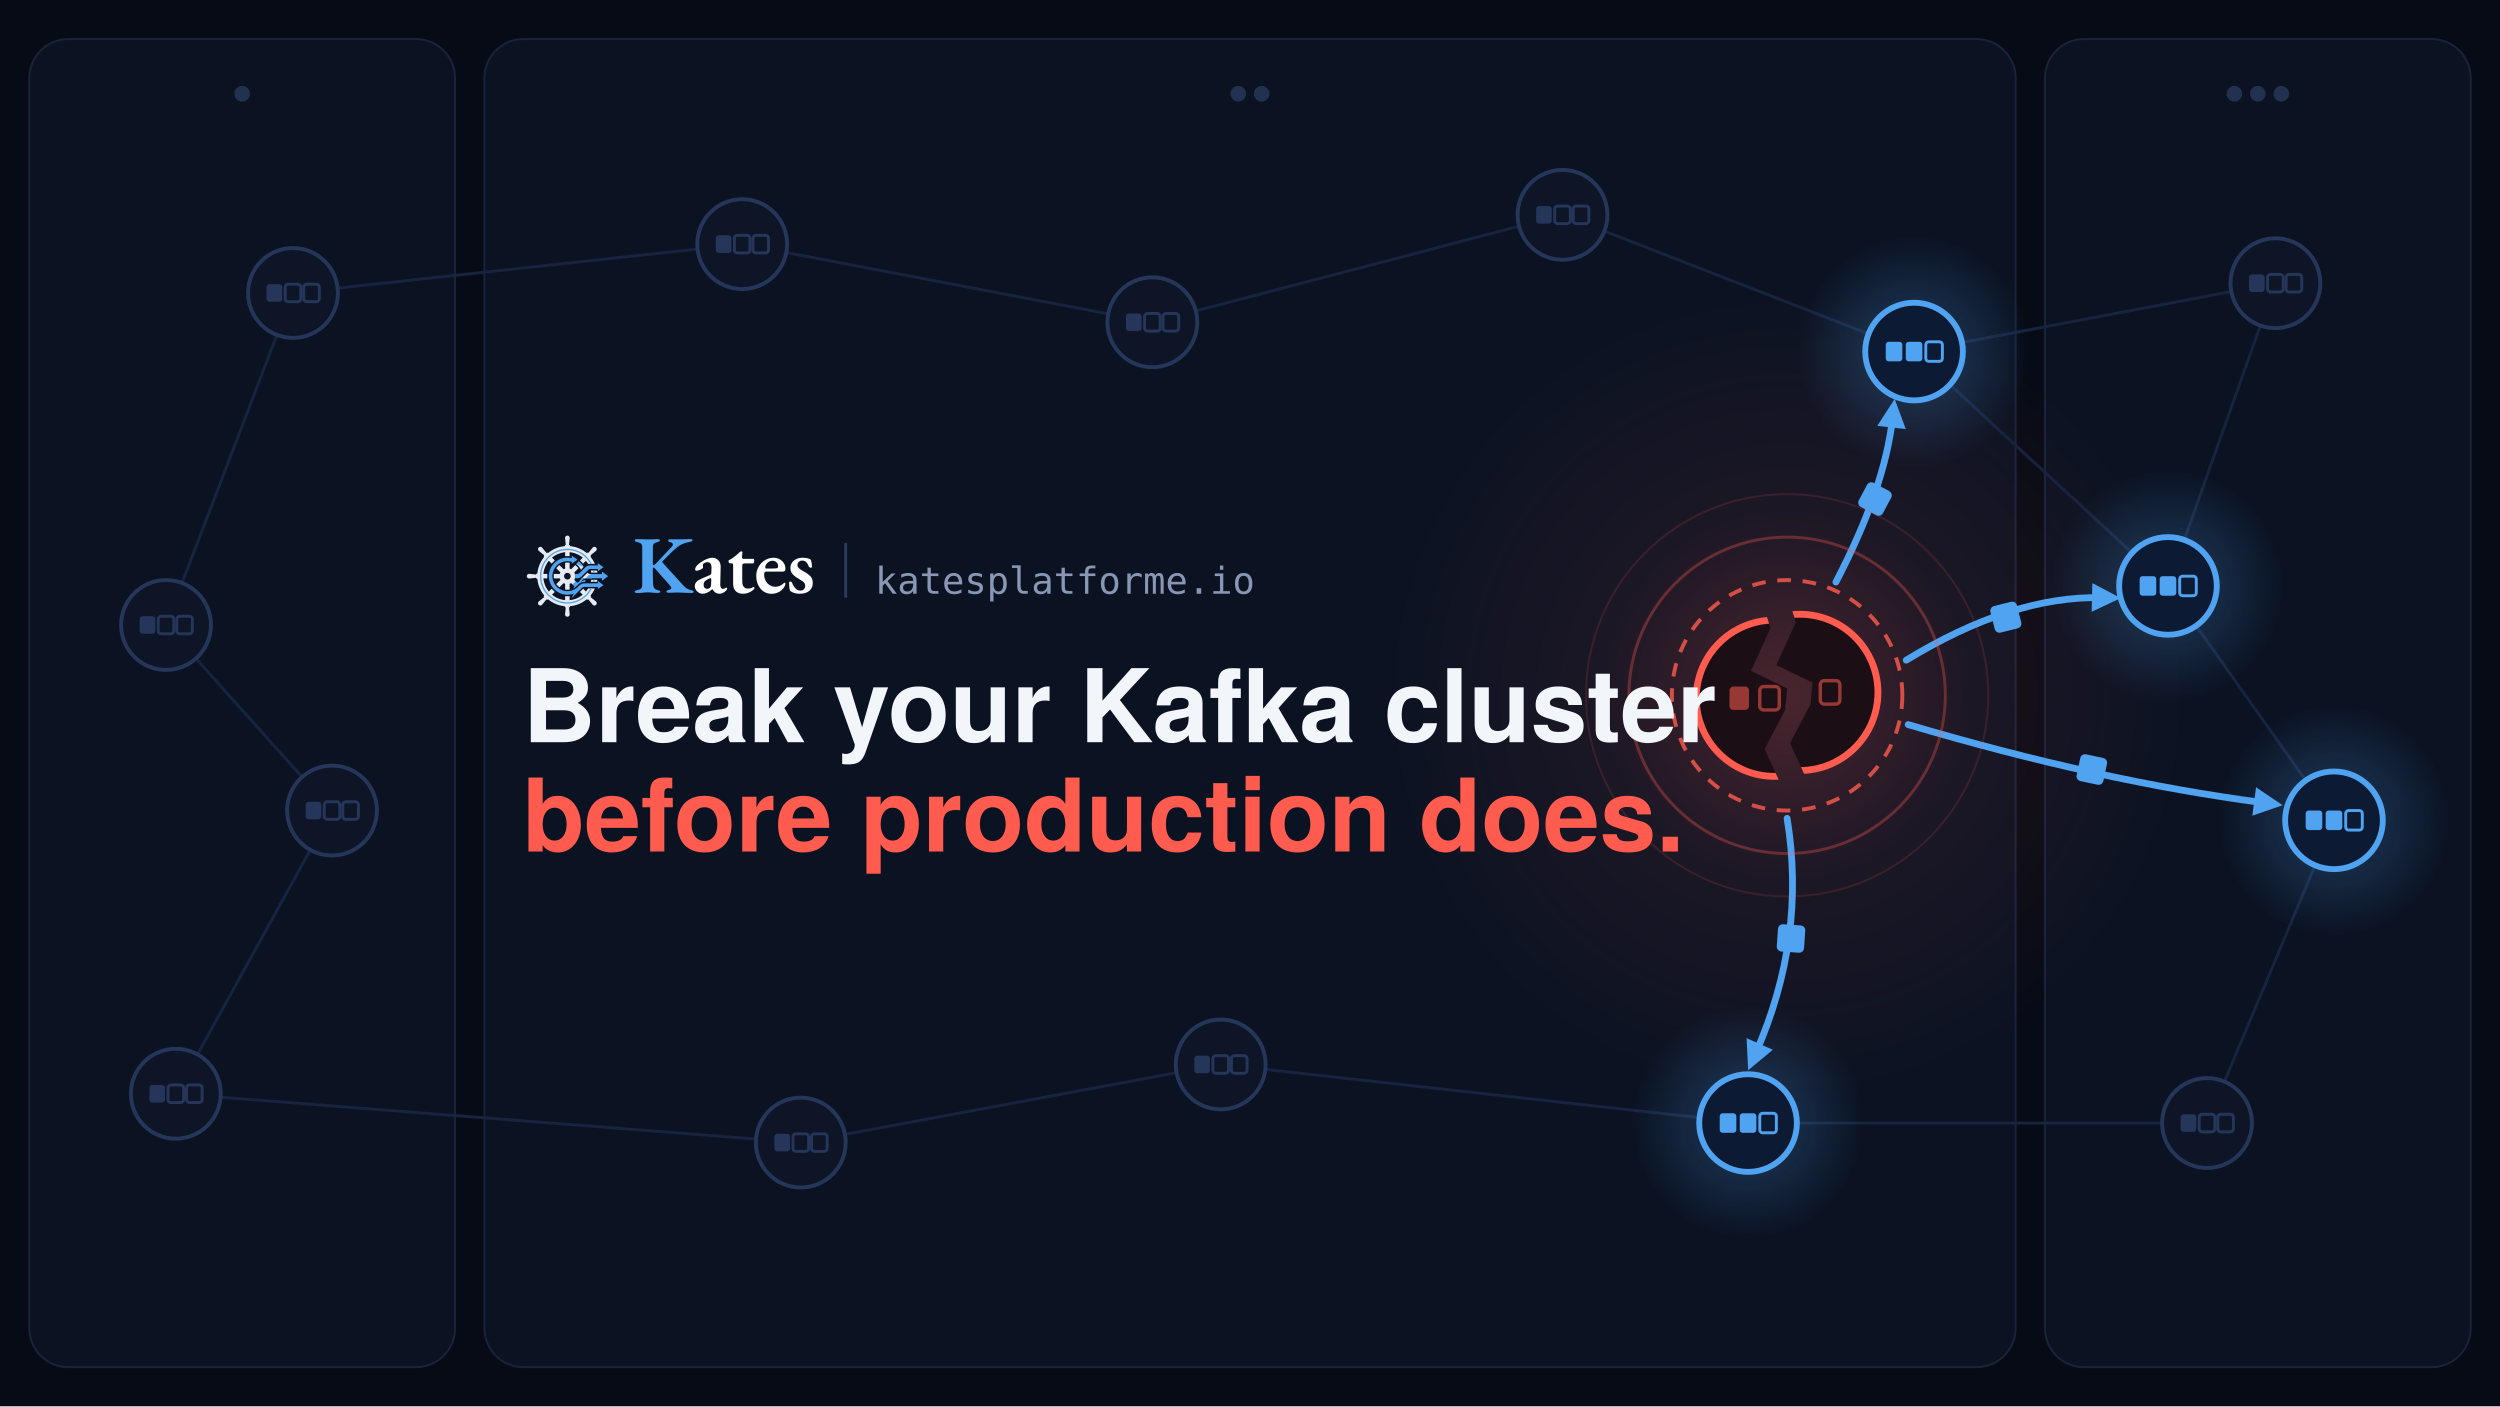
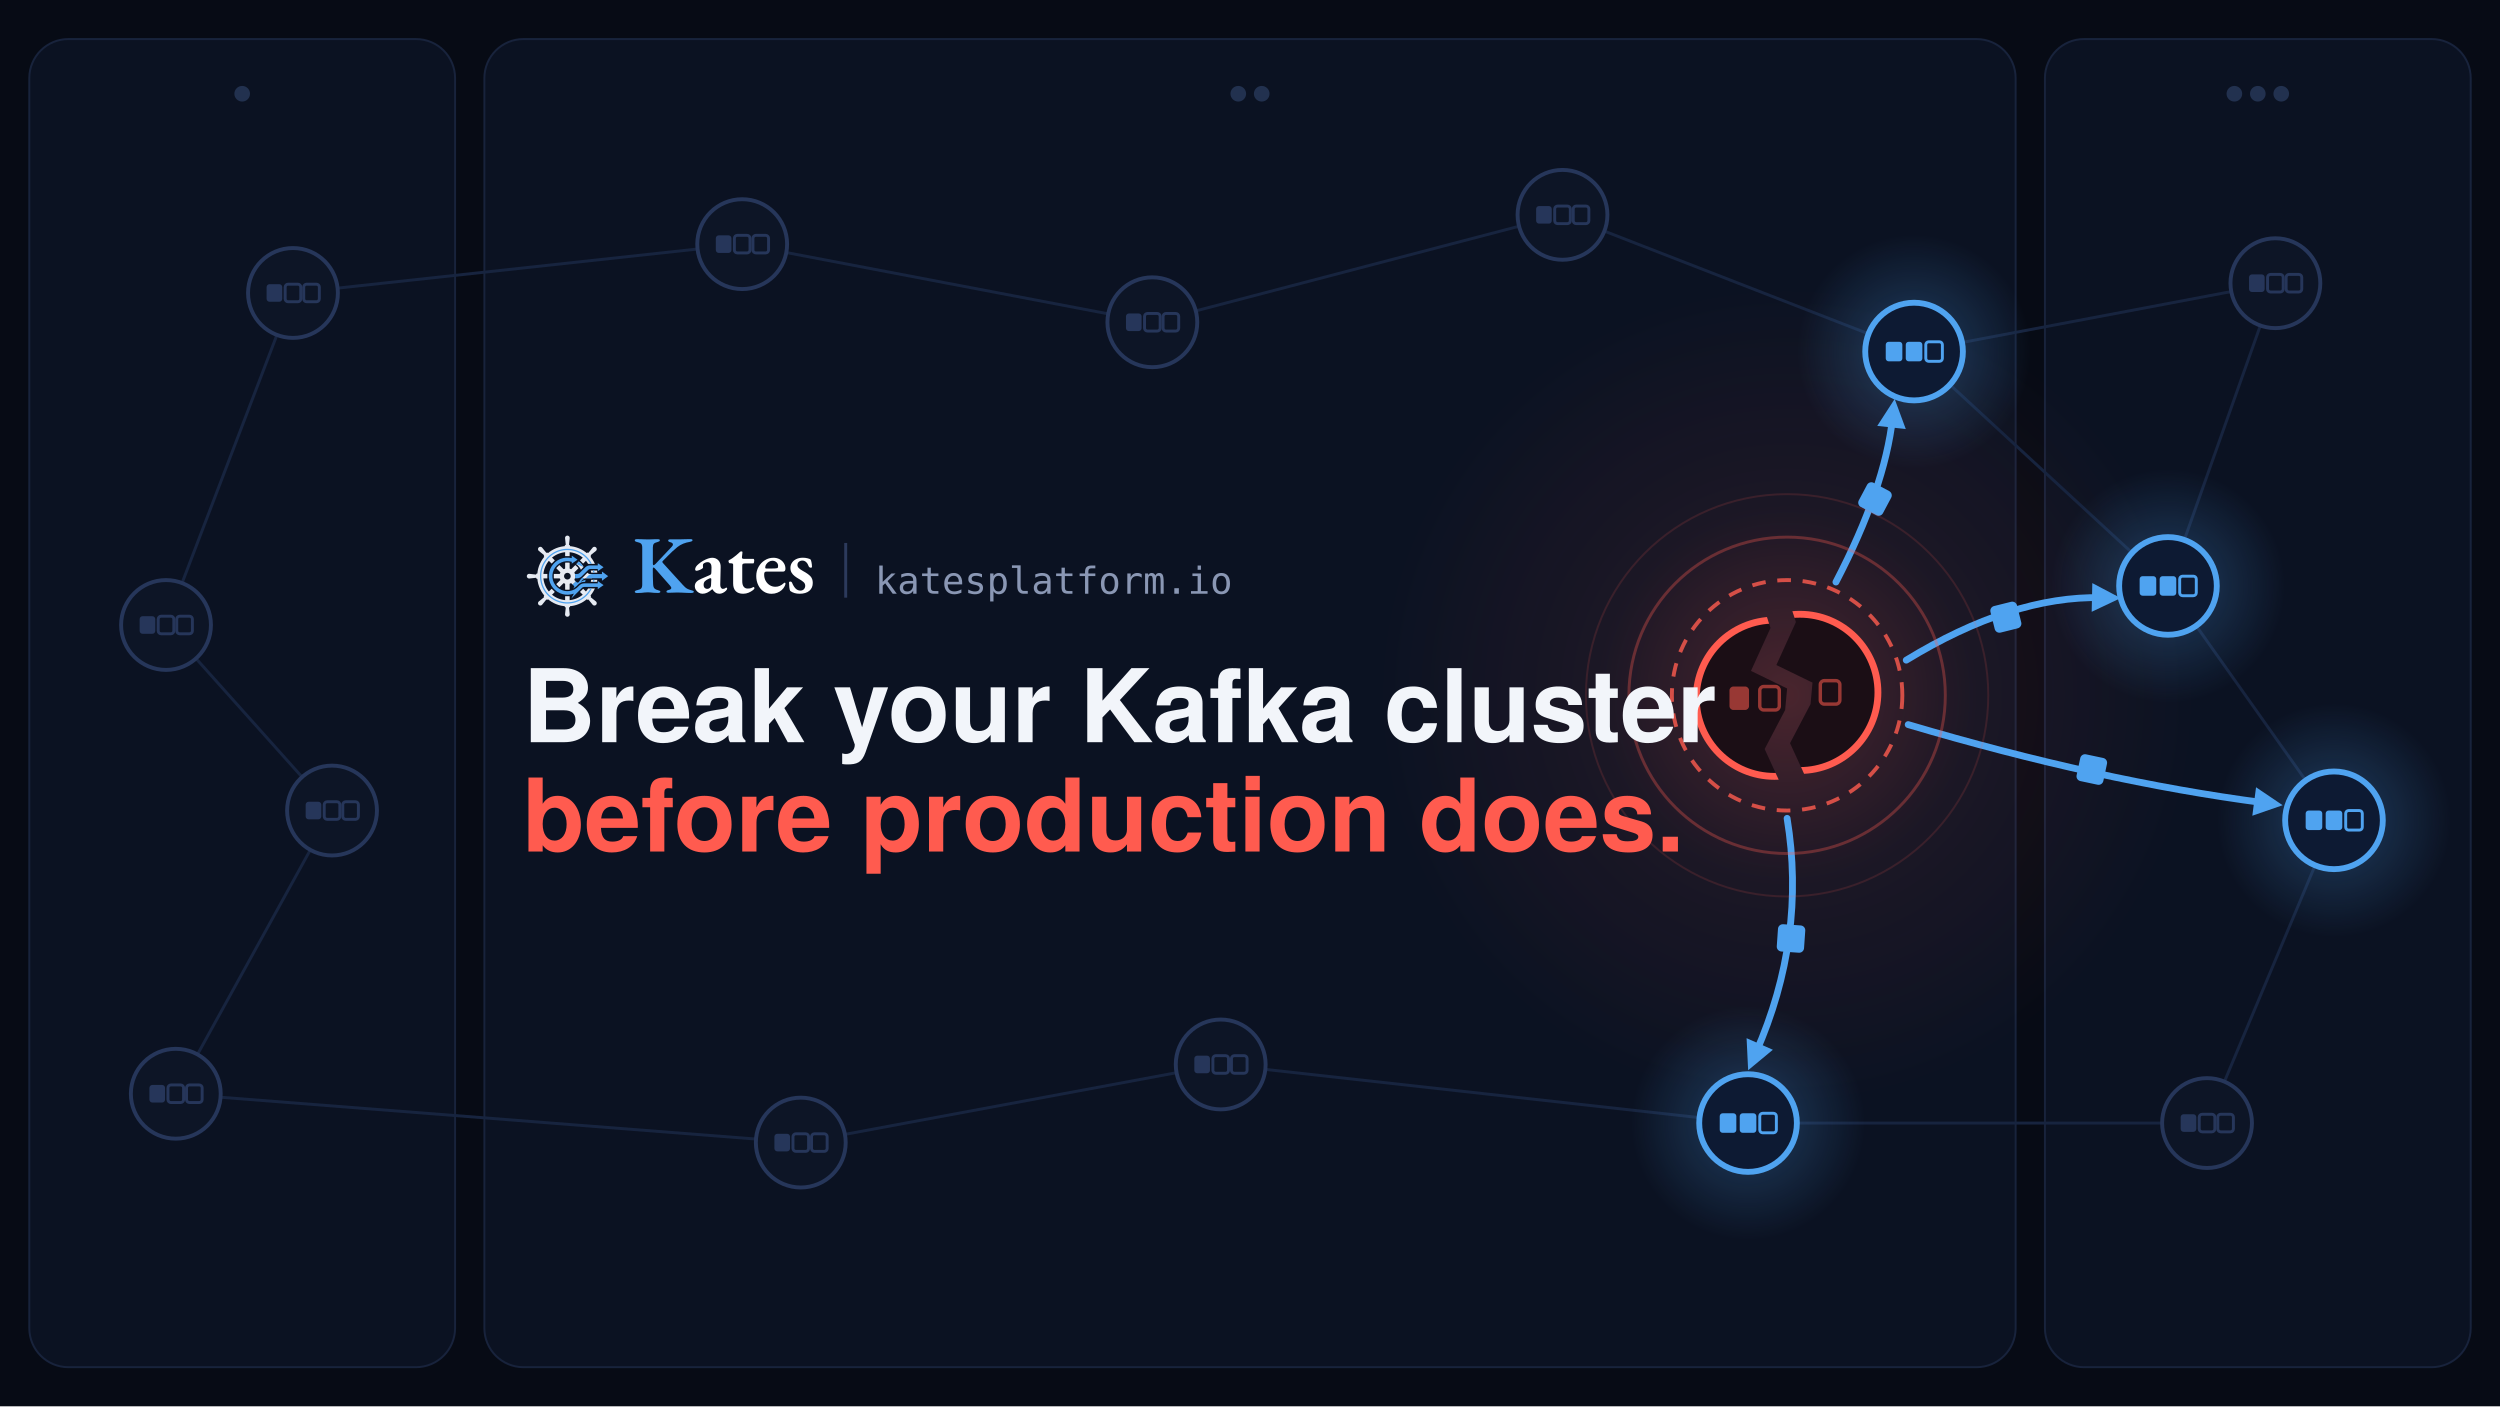
<svg xmlns="http://www.w3.org/2000/svg" viewBox="0 0 2560 1440" width="2560" height="1440" role="img" aria-label="Kates YouTube channel banner: Break your Kafka cluster before production does.">
  <defs>
    <radialGradient id="fault-glow" cx="1830" cy="712" r="420" gradientUnits="userSpaceOnUse">
      <stop offset="0" stop-color="#FF5B4F" stop-opacity="0.26" />
      <stop offset="0.45" stop-color="#FF5B4F" stop-opacity="0.07" />
      <stop offset="1" stop-color="#FF5B4F" stop-opacity="0" />
    </radialGradient>
    <radialGradient id="live-glow">
      <stop offset="0" stop-color="#4FA3F0" stop-opacity="0.30" />
      <stop offset="1" stop-color="#4FA3F0" stop-opacity="0" />
    </radialGradient>
    <marker id="head" viewBox="0 0 12 12" refX="4" refY="6" markerWidth="4.2" markerHeight="4.2" orient="auto">
      <path d="M0 0L12 6L0 12Z" fill="#4FA3F0" />
    </marker>
    <g id="broker-dim">
      <circle r="46" fill="#0d1526" stroke="#26365a" stroke-width="4" />
      <rect x="-27" y="-9" width="16" height="18" rx="3" fill="#26365a" />
      <rect x="-8" y="-9" width="16" height="18" rx="3" fill="none" stroke="#26365a" stroke-width="3" />
      <rect x="11" y="-9" width="16" height="18" rx="3" fill="none" stroke="#26365a" stroke-width="3" />
    </g>
    <g id="broker-live">
      <circle r="120" fill="url(#live-glow)" />
      <circle r="50" fill="#0d1a33" stroke="#4FA3F0" stroke-width="6" />
      <rect x="-29" y="-10" width="17" height="20" rx="3" fill="#4FA3F0" />
      <rect x="-8.5" y="-10" width="17" height="20" rx="3" fill="#4FA3F0" />
      <rect x="12" y="-10" width="17" height="20" rx="3" fill="none" stroke="#4FA3F0" stroke-width="3" />
    </g>
    <clipPath id="half-a">
      <path d="M1690 560L1800 560L1826 640L1806 684L1843 702L1841 724L1820 764L1864 860L1690 860Z" />
    </clipPath>
    <clipPath id="half-b">
      <path d="M1800 560L1980 560L1980 860L1864 860L1820 764L1841 724L1843 702L1806 684L1826 640Z" />
    </clipPath>
    <g id="dead-core">
      <circle cx="1830" cy="712" r="80" fill="#1b0e15" stroke="#FF5B4F" stroke-width="7" />
      <rect x="1784" y="700" width="20" height="24" rx="4" fill="#FF5B4F" fill-opacity="0.55" />
      <rect x="1815" y="700" width="20" height="24" rx="4" fill="none" stroke="#FF5B4F" stroke-opacity="0.55" stroke-width="3.5" />
      <rect x="1851" y="700" width="20" height="24" rx="4" fill="none" stroke="#FF5B4F" stroke-opacity="0.55" stroke-width="3.5" />
    </g>
  </defs>
  <rect width="2560" height="1440" fill="#070b15" />
  <g fill="#0b1222" stroke="#18233c" stroke-width="2">
    <rect x="30" y="40" width="436" height="1360" rx="40" />
    <rect x="496" y="40" width="1568" height="1360" rx="40" />
    <rect x="2094" y="40" width="436" height="1360" rx="40" />
  </g>
  <g fill="#22314f">
    <circle cx="248" cy="96" r="8" />
    <circle cx="1268" cy="96" r="8" />
    <circle cx="1292" cy="96" r="8" />
    <circle cx="2288" cy="96" r="8" />
    <circle cx="2312" cy="96" r="8" />
    <circle cx="2336" cy="96" r="8" />
  </g>
  <rect width="2560" height="1440" fill="url(#fault-glow)" />
  <g stroke="#17243f" stroke-width="3" fill="none">
    <path d="M300 300L170 640L340 830L180 1120" />
    <path d="M300 300L760 250L1180 330L1600 220L1960 360L2330 290" />
    <path d="M180 1120L820 1170L1250 1090L1790 1150L2260 1150" />
    <path d="M2330 290L2220 600L2390 840L2260 1150" />
    <path d="M1960 360L2220 600" />
  </g>
  <use href="#broker-dim" x="300" y="300" />
  <use href="#broker-dim" x="170" y="640" />
  <use href="#broker-dim" x="340" y="830" />
  <use href="#broker-dim" x="180" y="1120" />
  <use href="#broker-dim" x="760" y="250" />
  <use href="#broker-dim" x="1180" y="330" />
  <use href="#broker-dim" x="1600" y="220" />
  <use href="#broker-dim" x="820" y="1170" />
  <use href="#broker-dim" x="1250" y="1090" />
  <use href="#broker-dim" x="2330" y="290" />
  <use href="#broker-dim" x="2260" y="1150" />
  <use href="#broker-live" x="1960" y="360" />
  <use href="#broker-live" x="2220" y="600" />
  <use href="#broker-live" x="2390" y="840" />
  <use href="#broker-live" x="1790" y="1150" />
  <g fill="none" stroke="#4FA3F0" stroke-width="7" stroke-linecap="round" marker-end="url(#head)">
    <path d="M1880 596Q1930 500 1938 428" />
    <path d="M1952 676Q2060 610 2152 612" />
    <path d="M1954 742Q2150 800 2318 822" />
    <path d="M1830 838Q1850 960 1798 1078" />
  </g>
  <g fill="#4FA3F0">
    <rect x="1906" y="497" width="28" height="28" rx="5" transform="rotate(-62 1920 511)" />
    <rect x="2040" y="618" width="28" height="28" rx="5" transform="rotate(-14 2054 632)" />
    <rect x="2128" y="774" width="28" height="28" rx="5" transform="rotate(12 2142 788)" />
    <rect x="1820" y="947" width="28" height="28" rx="5" transform="rotate(94 1834 961)" />
  </g>
  <g fill="none" stroke="#FF5B4F">
    <circle cx="1830" cy="712" r="118" stroke-width="4" stroke-dasharray="14 12" stroke-opacity="0.8" />
    <circle cx="1830" cy="712" r="162" stroke-width="3" stroke-opacity="0.32" />
    <circle cx="1830" cy="712" r="206" stroke-width="2" stroke-opacity="0.14" />
  </g>
  <g transform="translate(-13 3)">
    <g clip-path="url(#half-a)">
      <use href="#dead-core" />
    </g>
  </g>
  <g transform="translate(13 -3)">
    <g clip-path="url(#half-b)">
      <use href="#dead-core" />
    </g>
  </g>
  <svg x="525" y="534" width="112" height="112" viewBox="0 0 1024 1024">
    <g fill="#E6EAF2">
      <path d="M769.7 627A282.2 282.2 0 1 1 769.7 397L705.9 397A225.4 225.4 0 1 0 705.9 627ZM789.2 459A282.2 282.2 0 0 1 792.3 479L735 479A225.4 225.4 0 0 0 731.1 459ZM792.1 546A282.2 282.2 0 0 1 789.2 565L731.1 565A225.4 225.4 0 0 0 734.8 546Z" />
      <path transform="rotate(45 512 512)" d="M699.6 490.9H745.4V533.1H699.6ZM780 487H794.5A11 11 0 0 1 805.5 498V526A11 11 0 0 1 794.5 537H780ZM800 497.4L870 490A22 22 0 0 1 870 534L800 526.6Z" />
      <path transform="rotate(90 512 512)" d="M699.6 490.9H745.4V533.1H699.6ZM780 487H794.5A11 11 0 0 1 805.5 498V526A11 11 0 0 1 794.5 537H780ZM800 497.4L870 490A22 22 0 0 1 870 534L800 526.6Z" />
      <path transform="rotate(135 512 512)" d="M699.6 490.9H745.4V533.1H699.6ZM780 487H794.5A11 11 0 0 1 805.5 498V526A11 11 0 0 1 794.5 537H780ZM800 497.4L870 490A22 22 0 0 1 870 534L800 526.6Z" />
      <path transform="rotate(180 512 512)" d="M699.6 490.9H745.4V533.1H699.6ZM780 487H794.5A11 11 0 0 1 805.5 498V526A11 11 0 0 1 794.5 537H780ZM800 497.4L870 490A22 22 0 0 1 870 534L800 526.6Z" />
      <path transform="rotate(225 512 512)" d="M699.6 490.9H745.4V533.1H699.6ZM780 487H794.5A11 11 0 0 1 805.5 498V526A11 11 0 0 1 794.5 537H780ZM800 497.4L870 490A22 22 0 0 1 870 534L800 526.6Z" />
      <path transform="rotate(270 512 512)" d="M699.6 490.9H745.4V533.1H699.6ZM780 487H794.5A11 11 0 0 1 805.5 498V526A11 11 0 0 1 794.5 537H780ZM800 497.4L870 490A22 22 0 0 1 870 534L800 526.6Z" />
      <path transform="rotate(315 512 512)" d="M699.6 490.9H745.4V533.1H699.6ZM780 487H794.5A11 11 0 0 1 805.5 498V526A11 11 0 0 1 794.5 537H780ZM800 497.4L870 490A22 22 0 0 1 870 534L800 526.6Z" />
      <path fill-rule="evenodd" d="M577.8 545.2A3 3 0 0 0 578.4 548.7L590.5 560.8A92.4 92.4 0 0 1 560.8 590.5L548.7 578.4A3 3 0 0 0 545.2 577.8A73.7 73.7 0 0 1 535.1 582A3 3 0 0 0 533 584.8L533 635A4 4 0 0 1 529 639L495 639A4 4 0 0 1 491 635L491 584.8A3 3 0 0 0 488.9 582A73.7 73.7 0 0 1 478.8 577.8A3 3 0 0 0 475.3 578.4L439.9 613.8A4 4 0 0 1 434.2 613.8L410.2 589.8A4 4 0 0 1 410.2 584.1L445.6 548.7A3 3 0 0 0 446.2 545.2A73.7 73.7 0 0 1 442 535.1A3 3 0 0 0 439.2 533L389 533A4 4 0 0 1 385 529L385 495A4 4 0 0 1 389 491L439.2 491A3 3 0 0 0 442 488.9A73.7 73.7 0 0 1 446.2 478.8A3 3 0 0 0 445.6 475.3L410.2 439.9A4 4 0 0 1 410.2 434.2L434.2 410.2A4 4 0 0 1 439.9 410.2L475.3 445.6A3 3 0 0 0 478.8 446.2A73.7 73.7 0 0 1 488.9 442A3 3 0 0 0 491 439.2L491 389A4 4 0 0 1 495 385L529 385A4 4 0 0 1 533 389L533 439.2A3 3 0 0 0 535.1 442A73.7 73.7 0 0 1 545.2 446.2A3 3 0 0 0 548.7 445.6L584.1 410.2A4 4 0 0 1 589.8 410.2L613.8 434.2A4 4 0 0 1 613.8 439.9L578.4 475.3A3 3 0 0 0 577.8 478.8A73.7 73.7 0 0 1 577.8 545.2ZM480.5 512a31.5 31.5 0 1 0 63 0a31.5 31.5 0 1 0 -63 0Z" />
      <path d="M652.6 527.1L699.5 479.6A36.3 36.3 0 0 0 726.4 492.1C729 492.1 731.5 492.5 734.6 493.1L742 496L742 531.5L684 531.5L671.3 535.3Z" />
      <path d="M595.8 399.2L618.9 374.7A174 174 0 0 1 663 425.5L639 452A140.5 140.5 0 0 0 595.8 399.2Z" />
    </g>
    <g fill="#4FA3F0">
      <path d="M741.3 627A256.5 256.5 0 1 1 741.3 397L727.8 397A244.5 244.5 0 1 0 727.8 627ZM763 459A256.5 256.5 0 0 1 766.4 479L754.3 479A244.5 244.5 0 0 0 750.7 459ZM766.2 546A256.5 256.5 0 0 1 763 565L750.7 565A244.5 244.5 0 0 0 754.1 546Z" />
      <path d="M553 342.9L553 320L607 357.5L553 395L553 377.6A140.5 140.5 0 1 0 618.7 603.4A70 70 0 0 1 671.8 579L796.5 579L796.5 557.5L850.9 595.7L796.5 633.5L796.5 612.7L669.1 612.7A28 28 0 0 0 649.3 620.9L548.5 721.7L572.7 675.1A174 174 0 1 1 553 342.9Z" />
      <path d="M582.4 491.8L602.7 491.8A35 35 0 0 0 627.5 481.5L680.1 428.9A61 61 0 0 1 723.3 411L796.6 411L796.6 390.3L850.8 428.1L796.6 465.9L796.6 444.7L728.3 444.7A31 31 0 0 0 706.4 453.8L646.3 513.9A62 62 0 0 1 602.4 532.1L582.4 532.1A73.2 73.2 0 0 0 582.4 491.8Z" />
      <path d="M683.5 531.5L705.1 509A55 55 0 0 1 744.8 492.1L835.7 492.1L835.7 468.8L893.9 511.8L835.7 555L835.7 531.5Z" />
      <path d="M564 628C582 608.4 580.9 609.7 559.6 589.3A90.8 90.8 0 0 0 589.3 559.6C598.7 569 608.3 579.5 620.1 565.1C634 548 633 538.6 654.3 525L671.5 535C656.9 544 647.3 550.4 638.2 565.6C654.6 553.3 664 551 682.6 546L678 565.6C661.9 566.1 651.4 565.1 635.8 573.4C614.2 584.7 608.8 597 591.1 611.1C579.6 620.3 576 621.2 564 628Z" />
      <path d="M595.8 399.2L618.9 374.7A174 174 0 0 1 663 425.5Z" />
    </g>
  </svg>
  <g id="wordmark" transform="translate(650 608) scale(0.455)">
    <g transform="translate(-99.1 -510.0)">
      <path fill="#4FA3F0" d="M104.3 508.4Q102.3 508.4 100.7 507.7Q99.1 506.9 99.1 505.7Q99.1 503 104.3 502Q111.3 500.6 113.6 498Q115.9 495.4 115.9 489.2V406Q115.9 399.9 113.4 397.4Q110.9 394.9 103.7 393.4Q99.1 392.4 99.1 389.5Q99.1 388.3 100.3 387.7Q101.6 387.1 103.3 387.1Q107.7 387.1 111.9 387.2Q116 387.4 120 387.5Q123.9 387.7 127.7 387.7Q131.3 387.7 135.1 387.6Q138.9 387.5 143 387.3Q147.1 387.2 151.5 387.2Q153.3 387.2 154.4 387.7Q155.5 388.3 155.5 389.6Q155.5 391.2 154.3 392Q153.1 392.8 150.8 393.4Q143.6 395.2 141.7 397.9Q139.8 400.7 139.8 406.1V442.6Q139.8 443.7 140.2 444.7Q140.6 445.7 141.3 445.7Q142.2 445.7 143.5 444.8Q144.7 443.9 146 442.7L181.9 404.7Q183.3 403.1 184.2 401.8Q185 400.4 185 399.1Q185 395.4 178.8 393.9Q176.5 393.3 175.4 392.4Q174.3 391.6 174.3 390.1Q174.3 388.9 175.6 388.2Q176.8 387.6 178.5 387.6H190.3Q196.2 387.6 202.3 387.5Q208.4 387.4 214.1 387.2Q219.9 387 224.5 387Q226.4 387 227.7 387.6Q229.1 388.2 229.1 389.4Q229.1 391 227.4 391.9Q225.6 392.8 223.3 393.2Q214.9 394.5 207.9 397.4Q200.9 400.3 195.2 404.8Q189.2 409.6 183.9 414.6Q178.6 419.5 173.4 424.9Q168.1 430.3 162.2 436.2Q160 438.1 162.6 441L206.8 489.6Q209.8 492.9 212.3 495.2Q214.8 497.5 218 499.1Q221.2 500.7 226.1 502Q228.4 502.6 230.2 503.3Q232 504 232 505.6Q232 506.8 230.3 507.6Q228.5 508.3 225.4 508.3Q220 508.3 215.1 508Q210.3 507.7 205.4 507.5Q200.6 507.2 195 507.2Q189.7 507.2 185.3 507.5Q181 507.8 174.6 507.8Q173 507.8 171.7 507.2Q170.4 506.6 170.4 505.4Q170.4 502.7 174.6 501.7Q181.1 500.4 181.3 497.2Q181.3 495.8 180.5 494.5Q179.7 493.2 178.4 491.6L145.4 454.1Q144.2 452.7 143.1 451.9Q142 451 141.1 451Q140.4 451 140 452.1Q139.7 453.2 139.7 454.4Q139.7 462.8 139.8 470.8Q140 478.9 140.4 488.4Q140.6 492 141.4 494.6Q142.2 497.3 144.5 499Q146.8 500.8 151.5 502Q153.8 502.5 155.2 503.3Q156.7 504 156.7 505.6Q156.7 506.8 155.1 507.5Q153.6 508.2 151.5 508.2Q146 508.2 142.3 507.9Q138.5 507.5 135.5 507.2Q132.5 506.8 128.9 506.8Q124.9 506.8 121.4 507.2Q118 507.6 114 508Q110.1 508.4 104.3 508.4Z" />
      <path fill="#ffffff" d="M251.4 510Q247 510 243.1 507.6Q239.1 505.1 236.6 501.3Q234.2 497.5 234.2 493.4Q234.2 487.2 237.9 483.3Q241.6 479.3 249 476.2L266.1 468.8Q269.8 467.3 270.6 466Q271.4 464.8 271.5 461.2L271.8 450.3Q271.9 445.2 269.6 442.1Q267.3 438.9 262.8 438.9Q260.4 438.9 257.8 439.9Q255.2 440.9 253.8 442.3Q253 443 252.7 444.2Q252.5 445.3 252.5 446.6Q252.5 447.5 252.6 448.9Q252.8 450.3 252.8 451.2Q252.8 452.3 250 454Q247.3 455.7 243.7 457Q240.2 458.3 237.8 458.3Q236.6 458.3 235.8 457.4Q235 456.5 235 455.2Q235 452.2 236.9 449.2Q238.9 446.1 243.1 442.7Q247.8 438.7 253.2 435.7Q258.7 432.6 264 430.8Q269.3 429 273.2 429Q281.9 429 287.3 434.8Q292.7 440.6 292.4 449.9L291.5 489.5Q291.3 493.5 293 496.3Q294.8 499 297.4 499Q301.3 499 303.7 496.8Q304.4 496.1 305 496.1Q305.9 496.1 306.5 496.7Q307.1 497.3 307.1 498.2Q307.1 500.3 304.2 503.3Q300.9 506.5 297.2 508.2Q293.4 510 289.6 510Q280 510 273.8 499.8H273.3Q267.3 505.2 262.1 507.6Q257 510 251.4 510ZM261.6 499Q264.2 499 265.9 498.2Q267.7 497.4 269.1 495.7Q269.8 494.9 270.3 493.6Q270.7 492.3 270.8 490L271.3 478.2Q271.4 476.3 270.9 475.7Q270.4 475 269.5 475Q269.2 475 268.5 475.1Q267.8 475.3 266.9 475.7Q260 478.6 257.1 481.7Q254.1 484.7 254.1 489.7Q254.1 494.8 256.6 496.9Q259 499 261.6 499ZM343.1 510Q332 510 326.3 504.1Q320.5 498.1 320.5 487V444.5Q320.5 442.9 319.3 442.2Q318.1 441.5 314.8 441.4H312.7Q311.6 441.4 310.8 439.6Q310 437.8 310 436.2Q310 435.9 310.4 435.2Q310.7 434.6 311.2 434.4Q315.4 432.4 319.8 429.3Q324.2 426.1 328.2 422.7Q332.1 419.3 334.6 417Q335.8 415.9 336.6 415.2Q337.5 414.6 338.7 414.6Q340.1 414.6 340.9 415.1Q341.7 415.7 341.4 417.7L340.3 427.7Q340.1 429.9 341.3 430.7Q342.5 431.5 344.8 431.5H366.4Q366.9 431.5 367.5 432.7Q368 434 368 435.2Q368 437.6 367.4 439.7Q366.7 441.7 365.9 441.7H348.4Q344.1 441.7 342.5 442.7Q341 443.6 341 446.6V481.8Q341 489.9 344.2 494.1Q347.4 498.3 353 498.3Q358.2 498.3 360.8 497.3Q363.5 496.3 365.7 495.1Q366.2 494.8 366.7 494.8Q367.5 494.8 368 495.8Q368.4 496.8 368.4 498.2Q368.4 499.2 364.8 502.1Q361.2 505 355.5 507.5Q349.7 510 343.1 510ZM406.9 510.1Q396.9 510.1 389.1 504.9Q381.4 499.7 377 490.6Q372.5 481.5 372.5 469.9Q372.5 458.6 377.8 449.3Q383 440.1 391.8 434.6Q400.6 429 411.2 429Q418.8 429 425 432.3Q431.1 435.5 434.6 441.1Q438.2 446.6 438.2 453.7Q438.2 460.2 432.6 460.2H395.1Q392.5 460.2 391.4 461.7Q390.3 463.1 390.3 466.8Q390.3 474.5 393.6 480.7Q397 487 402.7 490.6Q408.5 494.3 415.7 494.3Q421.1 494.3 425.6 492.2Q430.1 490.2 434.2 486.4Q434.8 485.8 435.4 485.4Q436 485.1 436.5 485.1Q438.3 485.1 438.3 487.2Q438.3 489.7 436.2 493.4Q434.1 497.7 429.9 501.6Q425.7 505.4 419.9 507.7Q414 510.1 406.9 510.1ZM395.2 453.2H408.1Q413.1 453.2 415.4 453Q417.8 452.8 419.9 452.3Q420.9 452 421.3 450.6Q421.7 449.3 421.7 447.4Q421.7 442.4 417.9 439Q414.1 435.7 408.6 435.7Q404.7 435.7 401 438Q397.3 440.2 395 443.7Q392.6 447.2 392.7 450.9Q392.7 453.2 395.2 453.2ZM470.1 510Q464.1 510 458.7 508.5Q453.3 506.9 449 503.7Q447.5 501.1 446.9 495.6Q446.3 490.1 446.3 484.7Q446.3 482.6 449.5 482.6Q450.8 482.6 451.7 483.4Q452.7 484.1 453 484.9Q456.1 493 460.8 498Q465.6 502.9 471.8 502.9Q476.8 502.9 479.8 499.7Q482.7 496.4 482.7 492.1Q482.7 487.2 479.1 483.9Q475.5 480.6 469.2 477Q463.6 473.9 459.1 470.4Q454.7 467 452 462.5Q449.4 458 449.4 451.9Q449.4 445.1 453 440Q456.5 434.8 462.8 431.9Q469.1 428.9 477.4 428.9Q483.3 428.9 488 430.2Q492.6 431.4 494.6 432.7Q496 434.6 496.9 439.5Q497.9 444.3 497.9 449.7Q497.9 451.4 495 451.4Q493.8 451.4 492.5 450.6Q491.3 449.8 490.9 449Q488.5 442.2 484.8 438.8Q481.1 435.3 476.3 435.3Q472 435.3 468.6 437.9Q465.2 440.6 465.2 445.3Q465.2 449.3 468.5 452.4Q471.8 455.6 477.8 458.9Q489.3 465.1 494.5 470.7Q499.7 476.3 499.7 485.6Q499.7 496.9 492 503.4Q484.2 510 470.1 510Z" />
    </g>
  </g>
  <line x1="866" y1="556" x2="866" y2="612" stroke="#2c3a5c" stroke-width="3" />
-   <text x="896" y="608" font-family="'JetBrains Mono', monospace" font-size="38" font-weight="500" fill="#8a97b4">katesplatforme.io</text>
+   <text x="896" y="608" font-family="'JetBrains Mono', monospace" font-size="38" font-weight="500" fill="#8a97b4">katesplatform.io</text>
  <g font-family="'Avenir Next Condensed', 'Helvetica Neue', sans-serif" font-weight="700" font-size="104">
    <text x="535" y="760" fill="#F2F5FA">Break your Kafka cluster</text>
    <text x="535" y="872" fill="#FF5B4F">before production does.</text>
  </g>
</svg>
